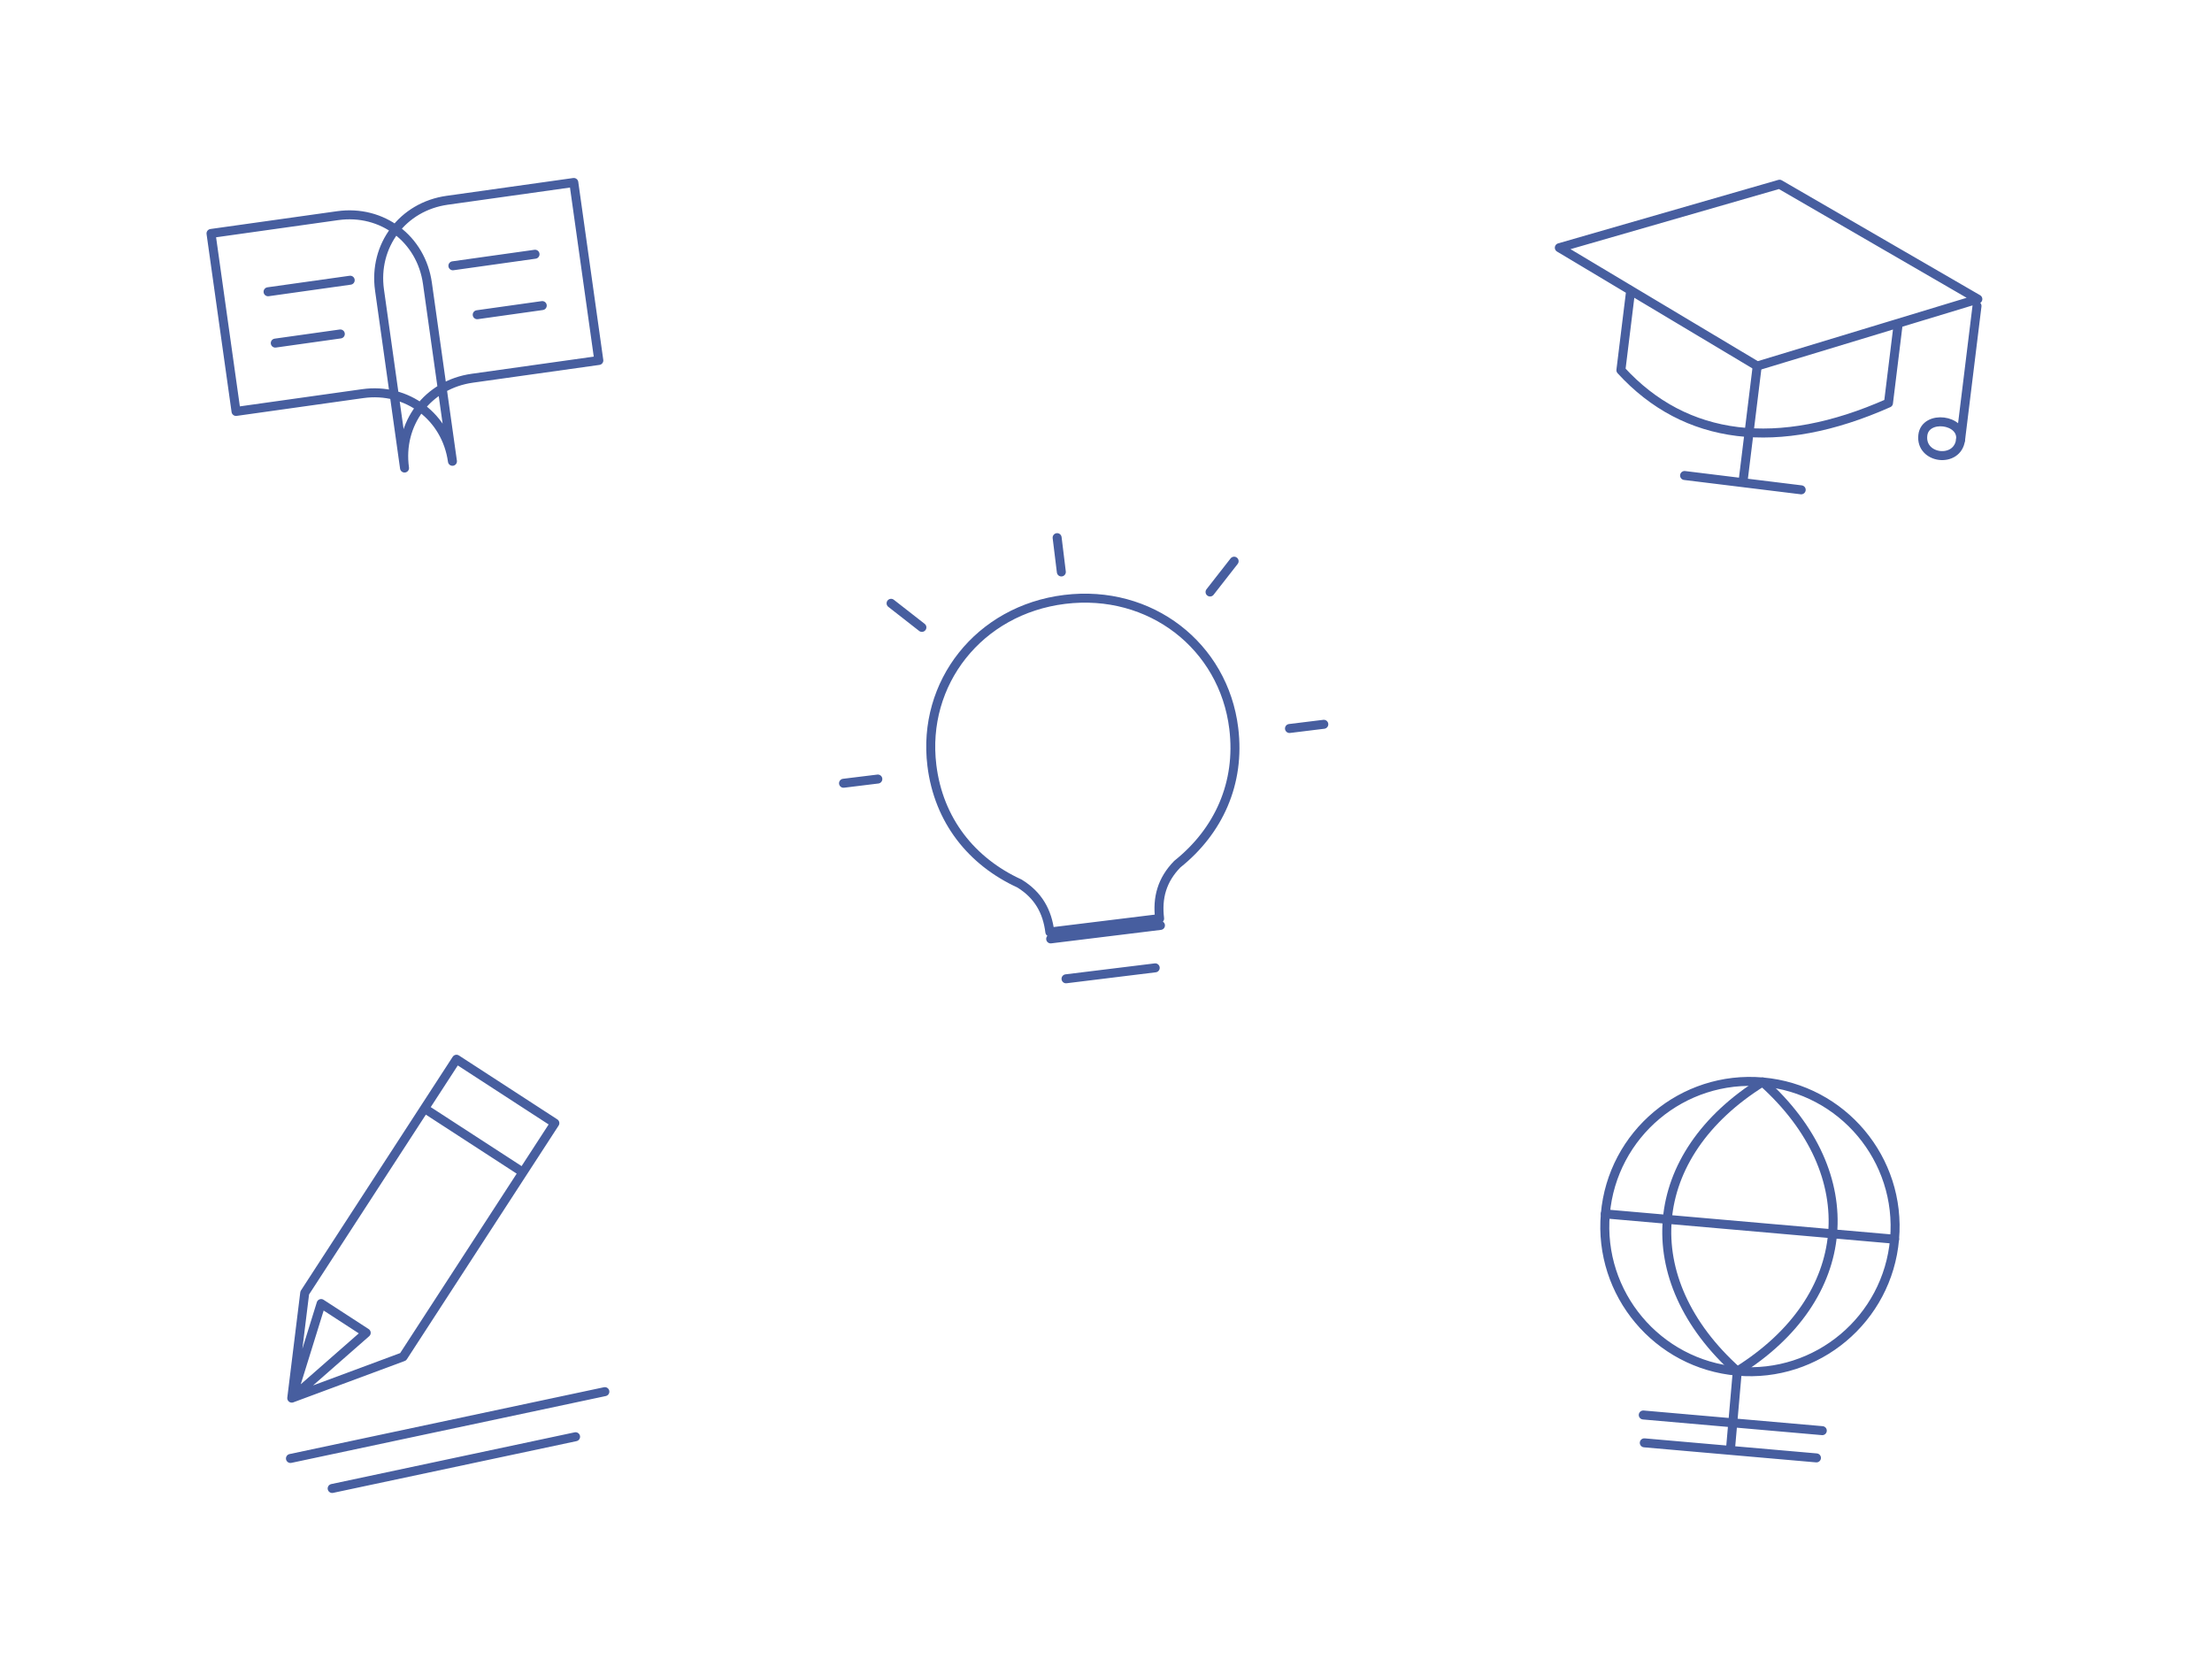
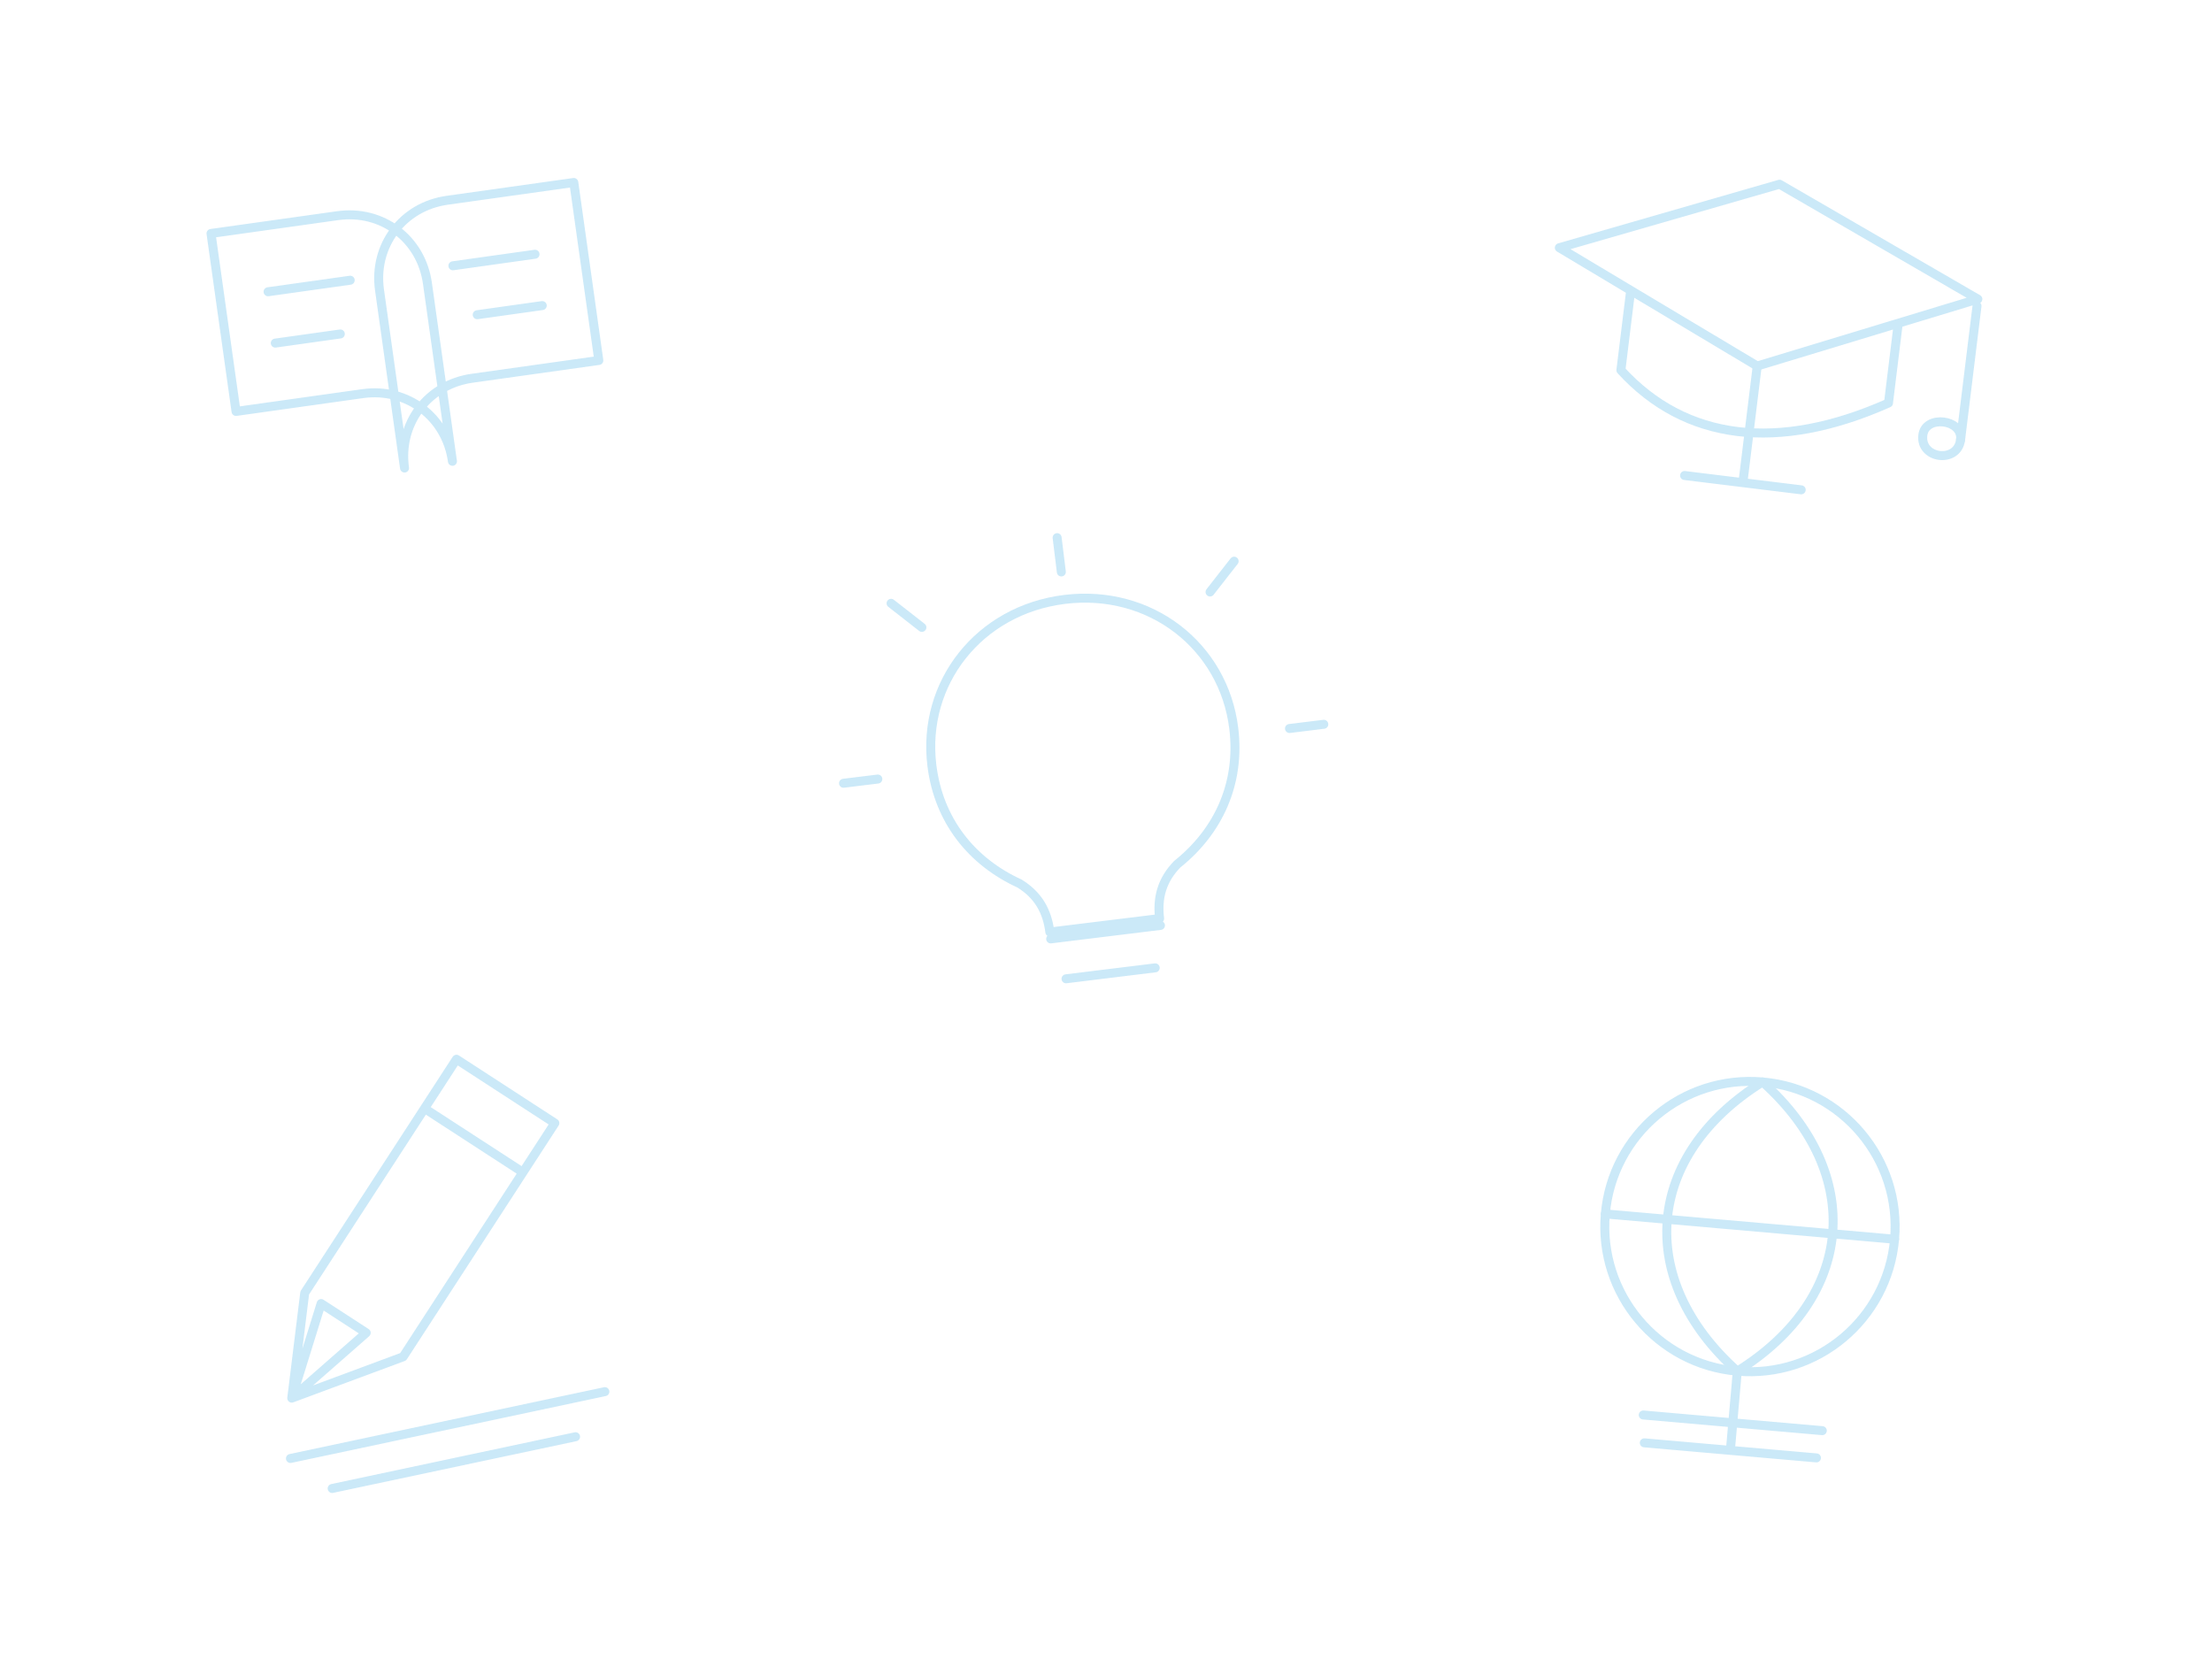
<svg xmlns="http://www.w3.org/2000/svg" width="640" height="480" viewBox="0 0 640 480" fill="none">
-   <g stroke="#1E3A8A" stroke-width="2.6" stroke-linecap="round" stroke-linejoin="round" opacity=".82">
+   <g stroke="#C0E4F6" stroke-width="2.6" stroke-linecap="round" stroke-linejoin="round" opacity=".82">
    <g transform="translate(55 42) rotate(-8 62 50)">
      <path d="M10 18h37c13 0 23 10 23 23v52c0-13-10-23-23-23H10zM116 18H79c-13 0-23 10-23 23v52c0-13 10-23 23-23h37z" />
      <path d="M24 37h24M24 52h19M102 37H78M102 52H83" />
    </g>
    <g transform="translate(440 45) rotate(7 70 48)">
      <path d="m9 34 61-26 61 26-61 27zM31 44v23c21 18 48 18 78 0V44M131 36v39" />
      <path d="M131 75c0 7-11 7-11 0 0-6 11-6 11 0zM70 61v34M53 95h34" />
    </g>
    <g transform="translate(250 165) rotate(-7 65 65)">
      <path d="M65 8c-25 0-44 19-44 43 0 16 8 29 21 37 5 4 7 9 7 15h32c0-6 2-11 7-15 13-8 21-21 21-37 0-24-19-43-44-43zM49 105h32M52 117h26" />
      <path d="M65 0v-10M23 11l-8-8M107 11l8-8M5 53h-10M125 53h10" />
    </g>
    <g transform="translate(55 320) rotate(-12 72 54)">
      <path d="m24 75 10-29L91-11l24 24-57 57zM79 1l24 24M24 75l25-14-11-11zM20 92h93M30 103h72" />
    </g>
    <g transform="translate(435 300) rotate(5 72 70)">
      <circle cx="70" cy="55" r="42" />
      <path d="M28 55h84M70 13c16 12 24 27 24 42s-8 30-24 42C54 85 46 70 46 55s8-30 24-42zM44 112h52M70 97v23M45 120h50" />
    </g>
  </g>
</svg>
